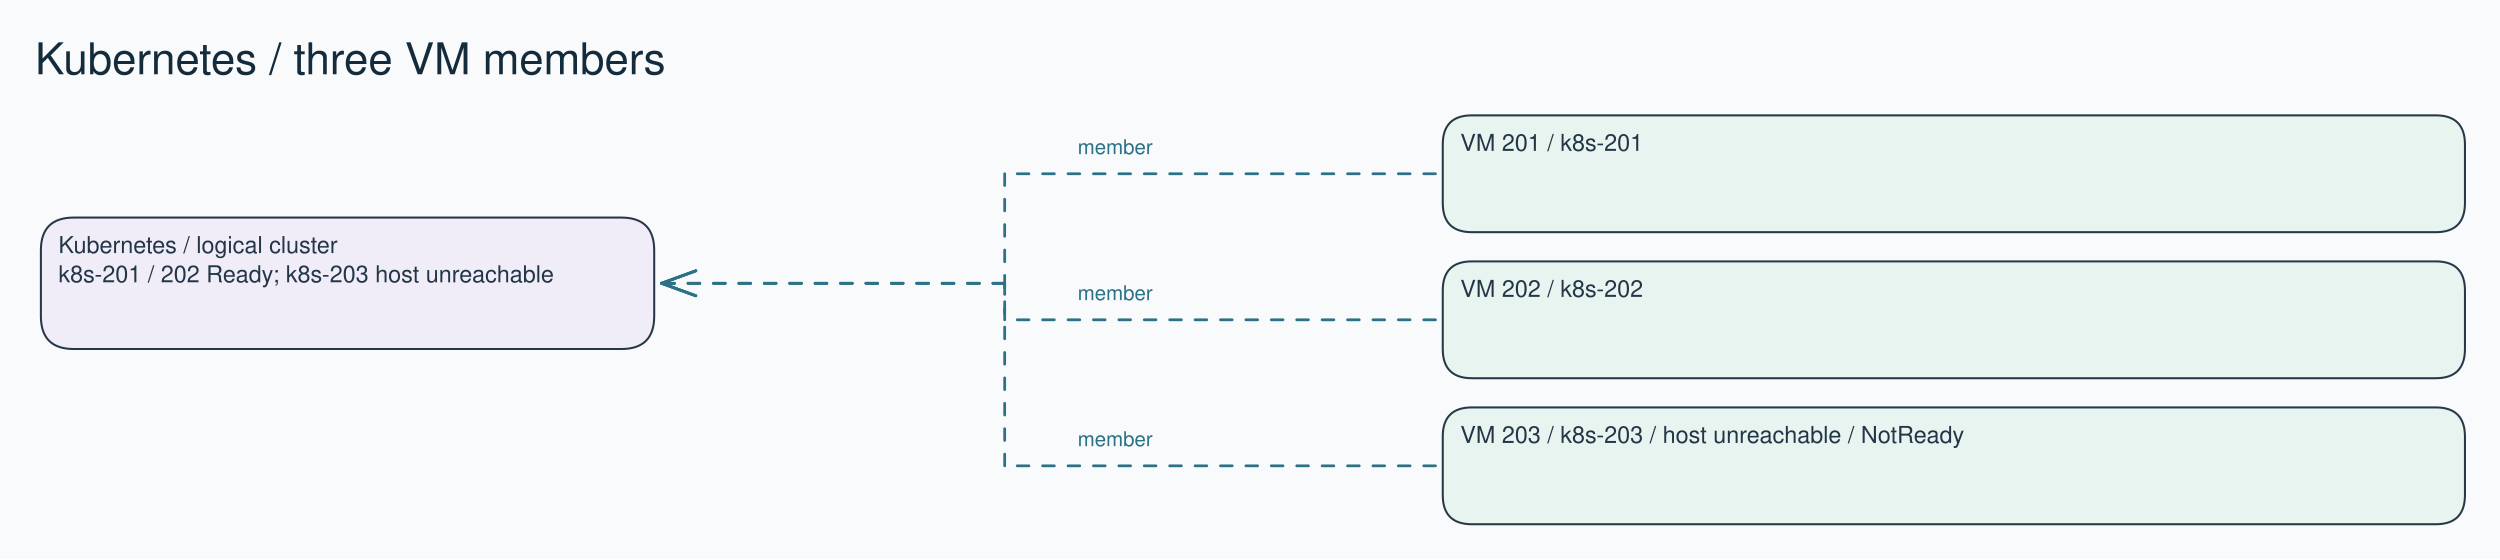
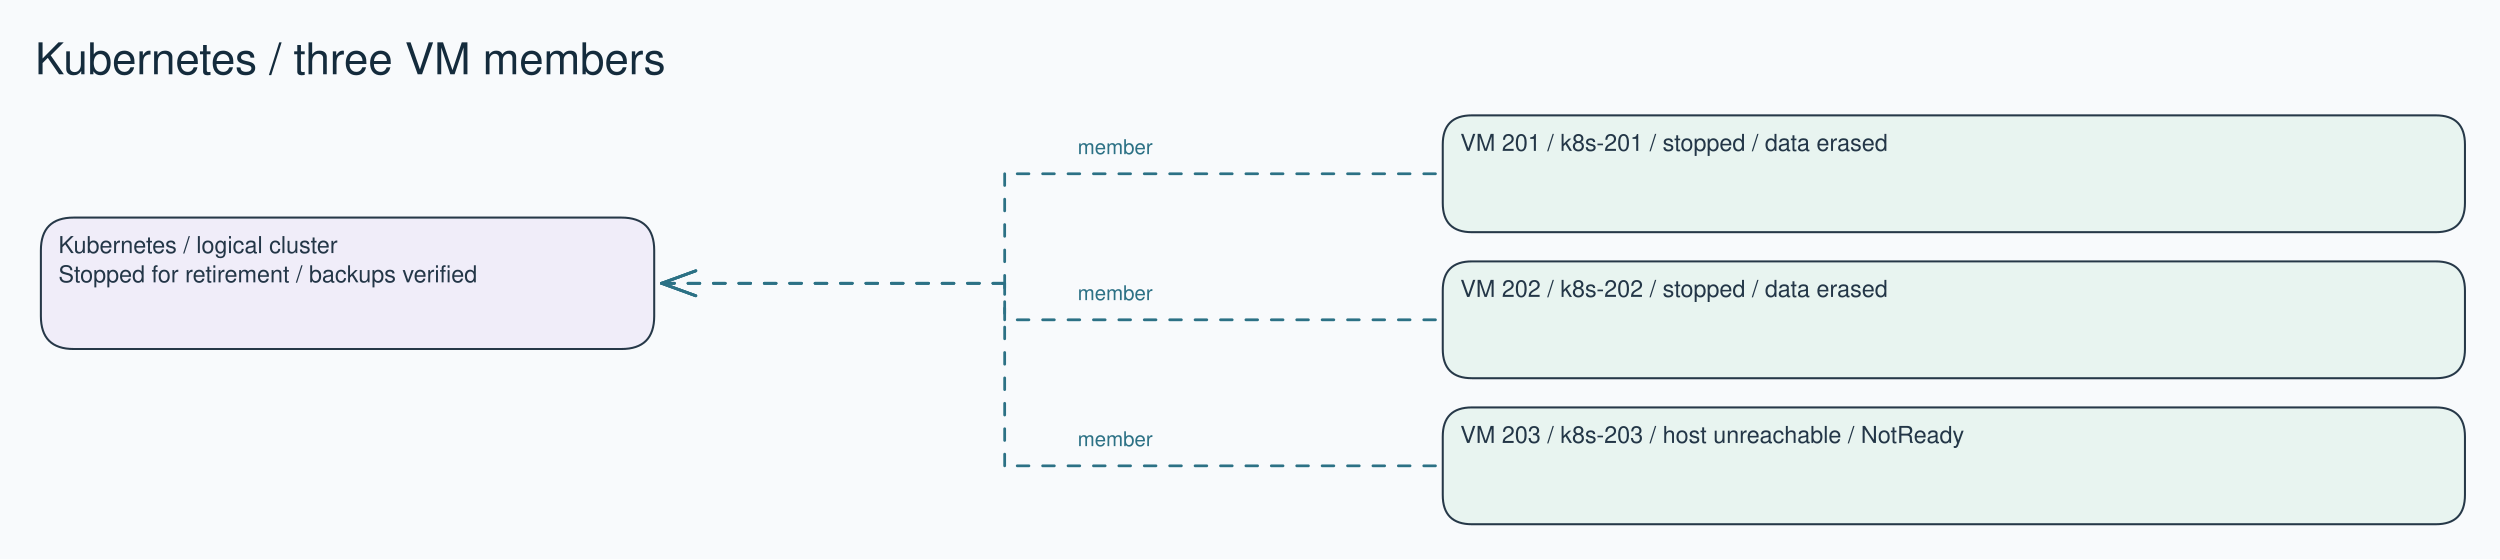
<svg xmlns="http://www.w3.org/2000/svg" version="1.1" viewBox="0 0 1712 383" width="1712" height="383">
  <defs>
    <style class="style-fonts">
      </style>
  </defs>
  <rect x="0" y="0" width="1712" height="383" fill="#f8fafc" />
  <g transform="translate(24 24) rotate(0 252.3 18.75)">
    <text x="0" y="26.851" font-family="Helvetica, sans-serif, Segoe UI Emoji" font-size="30px" fill="#142b3c" text-anchor="start" style="white-space: pre;" direction="ltr" dominant-baseline="alphabetic">Kubernetes / three VM members</text>
  </g>
  <g stroke-linecap="round" transform="translate(28 149) rotate(0 210 45)">
-     <path d="M22.5 0 C134.04 0, 245.59 0, 397.5 0 C412.5 0, 420 7.5, 420 22.5 C420 36.93, 420 51.37, 420 67.5 C420 82.5, 412.5 90, 397.5 90 C272.28 90, 147.06 90, 22.5 90 C7.5 90, 0 82.5, 0 67.5 C0 53.75, 0 40.01, 0 22.5 C0 7.5, 7.5 0, 22.5 0" stroke="none" stroke-width="0" fill="#f0edf9" />
-     <path d="M22.5 0 C119.51 0, 216.52 0, 397.5 0 M22.5 0 C127.23 0, 231.95 0, 397.5 0 M397.5 0 C412.5 0, 420 7.5, 420 22.5 M397.5 0 C412.5 0, 420 7.5, 420 22.5 M420 22.5 C420 35.67, 420 48.83, 420 67.5 M420 22.5 C420 31.96, 420 41.41, 420 67.5 M420 67.5 C420 82.5, 412.5 90, 397.5 90 M420 67.5 C420 82.5, 412.5 90, 397.5 90 M397.5 90 C320.93 90, 244.36 90, 22.5 90 M397.5 90 C272.09 90, 146.69 90, 22.5 90 M22.5 90 C7.5 90, 0 82.5, 0 67.5 M22.5 90 C7.5 90, 0 82.5, 0 67.5 M0 67.5 C0 54.2, 0 40.89, 0 22.5 M0 67.5 C0 57.62, 0 47.74, 0 22.5 M0 22.5 C0 7.5, 7.5 0, 22.5 0 M0 22.5 C0 7.5, 7.5 0, 22.5 0" stroke="#263848" stroke-width="1.4" fill="none" />
+     <path d="M22.5 0 C126.49 0, 230.49 0, 397.5 0 C412.5 0, 420 7.5, 420 22.5 C420 33.7, 420 44.9, 420 67.5 C420 82.5, 412.5 90, 397.5 90 C265.23 90, 132.96 90, 22.5 90 C7.5 90, 0 82.5, 0 67.5 C0 54.24, 0 40.98, 0 22.5 C0 7.5, 7.5 0, 22.5 0" stroke="none" stroke-width="0" fill="#f0edf9" />
+     <path d="M22.5 0 C119.52 0, 216.55 0, 397.5 0 M22.5 0 C145.2 0, 267.91 0, 397.5 0 M397.5 0 C412.5 0, 420 7.5, 420 22.5 M397.5 0 C412.5 0, 420 7.5, 420 22.5 M420 22.5 C420 33.76, 420 45.01, 420 67.5 M420 22.5 C420 36.71, 420 50.92, 420 67.5 M420 67.5 C420 82.5, 412.5 90, 397.5 90 M420 67.5 C420 82.5, 412.5 90, 397.5 90 M397.5 90 C268.04 90, 138.58 90, 22.5 90 M397.5 90 C293.7 90, 189.9 90, 22.5 90 M22.5 90 C7.5 90, 0 82.5, 0 67.5 M22.5 90 C7.5 90, 0 82.5, 0 67.5 M0 67.5 C0 55.04, 0 42.58, 0 22.5 M0 67.5 C0 53.67, 0 39.84, 0 22.5 M0 22.5 C0 7.5, 7.5 0, 22.5 0 M0 22.5 C0 7.5, 7.5 0, 22.5 0" stroke="#263848" stroke-width="1.4" fill="none" />
  </g>
  <g transform="translate(40 159) rotate(0 198 35)">
    <text x="0" y="14.32" font-family="Helvetica, sans-serif, Segoe UI Emoji" font-size="16px" fill="#233647" text-anchor="start" style="white-space: pre;" direction="ltr" dominant-baseline="alphabetic">Kubernetes / logical cluster</text>
-     <text x="0" y="34.32" font-family="Helvetica, sans-serif, Segoe UI Emoji" font-size="16px" fill="#233647" text-anchor="start" style="white-space: pre;" direction="ltr" dominant-baseline="alphabetic">k8s-201 / 202 Ready; k8s-203 host unreachable</text>
+     <text x="0" y="34.32" font-family="Helvetica, sans-serif, Segoe UI Emoji" font-size="16px" fill="#233647" text-anchor="start" style="white-space: pre;" direction="ltr" dominant-baseline="alphabetic">Stopped for retirement / backups verified</text>
  </g>
  <g stroke-linecap="round" transform="translate(988 79) rotate(0 350 40)">
-     <path d="M20 0 C242.7 0, 465.4 0, 680 0 C693.33 0, 700 6.67, 700 20 C700 34.86, 700 49.71, 700 60 C700 73.33, 693.33 80, 680 80 C544.86 80, 409.71 80, 20 80 C6.67 80, 0 73.33, 0 60 C0 44.32, 0 28.64, 0 20 C0 6.67, 6.67 0, 20 0" stroke="none" stroke-width="0" fill="#e8f4f0" />
-     <path d="M20 0 C190.74 0, 361.48 0, 680 0 M20 0 C167.35 0, 314.7 0, 680 0 M680 0 C693.33 0, 700 6.67, 700 20 M680 0 C693.33 0, 700 6.67, 700 20 M700 20 C700 33.1, 700 46.21, 700 60 M700 20 C700 35.57, 700 51.13, 700 60 M700 60 C700 73.33, 693.33 80, 680 80 M700 60 C700 73.33, 693.33 80, 680 80 M680 80 C524.55 80, 369.11 80, 20 80 M680 80 C438.4 80, 196.81 80, 20 80 M20 80 C6.67 80, 0 73.33, 0 60 M20 80 C6.67 80, 0 73.33, 0 60 M0 60 C0 49.23, 0 38.46, 0 20 M0 60 C0 45.1, 0 30.2, 0 20 M0 20 C0 6.67, 6.67 0, 20 0 M0 20 C0 6.67, 6.67 0, 20 0" stroke="#263848" stroke-width="1.4" fill="none" />
+     <path d="M20 0 C229.41 0, 438.81 0, 680 0 C693.33 0, 700 6.67, 700 20 C700 31.99, 700 43.97, 700 60 C700 73.33, 693.33 80, 680 80 C532.45 80, 384.9 80, 20 80 C6.67 80, 0 73.33, 0 60 C0 44.76, 0 29.51, 0 20 C0 6.67, 6.67 0, 20 0" stroke="none" stroke-width="0" fill="#e8f4f0" />
+     <path d="M20 0 C190.77 0, 361.54 0, 680 0 M20 0 C198.99 0, 377.98 0, 680 0 M680 0 C693.33 0, 700 6.67, 700 20 M680 0 C693.33 0, 700 6.67, 700 20 M700 20 C700 31.41, 700 42.81, 700 60 M700 20 C700 31.79, 700 43.59, 700 60 M700 60 C700 73.33, 693.33 80, 680 80 M700 60 C700 73.33, 693.33 80, 680 80 M680 80 C431.46 80, 182.92 80, 20 80 M680 80 C476.43 80, 272.86 80, 20 80 M20 80 C6.67 80, 0 73.33, 0 60 M20 80 C6.67 80, 0 73.33, 0 60 M0 60 C0 49.98, 0 39.96, 0 20 M0 60 C0 49.59, 0 39.18, 0 20 M0 20 C0 6.67, 6.67 0, 20 0 M0 20 C0 6.67, 6.67 0, 20 0" stroke="#263848" stroke-width="1.4" fill="none" />
  </g>
  <g transform="translate(1000 89) rotate(0 338 30)">
-     <text x="0" y="14.32" font-family="Helvetica, sans-serif, Segoe UI Emoji" font-size="16px" fill="#233647" text-anchor="start" style="white-space: pre;" direction="ltr" dominant-baseline="alphabetic">VM 201 / k8s-201</text>
+     <text x="0" y="14.32" font-family="Helvetica, sans-serif, Segoe UI Emoji" font-size="16px" fill="#233647" text-anchor="start" style="white-space: pre;" direction="ltr" dominant-baseline="alphabetic">VM 201 / k8s-201 / stopped / data erased</text>
  </g>
  <g stroke-linecap="round">
    <g transform="translate(983 119) rotate(0 -265 37.5)">
-       <path d="M0 0 C-76.32 0, -152.64 0, -295 0 M-295 0 C-295 27.54, -295 55.09, -295 75 M-295 75 C-343.8 75, -392.59 75, -530 75" stroke="#2c7185" stroke-width="1.9" fill="none" stroke-dasharray="8 9.4" />
+       <path d="M0 0 C-76.33 0, -152.66 0, -295 0 M-295 0 C-295 16.14, -295 32.28, -295 75 M-295 75 C-371.1 75, -447.21 75, -530 75" stroke="#2c7185" stroke-width="1.9" fill="none" stroke-dasharray="8 9.4" />
    </g>
    <g transform="translate(983 119) rotate(0 -265 37.5)">
      <path d="M-506.51 66.45 C-512.59 68.66, -518.66 70.87, -530 75" stroke="#2c7185" stroke-width="1.9" fill="none" />
    </g>
    <g transform="translate(983 119) rotate(0 -265 37.5)">
      <path d="M-506.51 83.55 C-512.59 81.34, -518.66 79.13, -530 75" stroke="#2c7185" stroke-width="1.9" fill="none" />
    </g>
  </g>
  <mask />
  <g transform="translate(738 93) rotate(0 24.36 8.75)">
    <text x="0" y="12.53" font-family="Helvetica, sans-serif, Segoe UI Emoji" font-size="14px" fill="#2c7185" text-anchor="start" style="white-space: pre;" direction="ltr" dominant-baseline="alphabetic">member</text>
  </g>
  <g stroke-linecap="round" transform="translate(988 179) rotate(0 350 40)">
-     <path d="M20 0 C163.46 0, 306.92 0, 680 0 C693.33 0, 700 6.67, 700 20 C700 30.91, 700 41.83, 700 60 C700 73.33, 693.33 80, 680 80 C451.34 80, 222.68 80, 20 80 C6.67 80, 0 73.33, 0 60 C0 45.4, 0 30.81, 0 20 C0 6.67, 6.67 0, 20 0" stroke="none" stroke-width="0" fill="#e8f4f0" />
-     <path d="M20 0 C190.75 0, 361.51 0, 680 0 M20 0 C225.41 0, 430.82 0, 680 0 M680 0 C693.33 0, 700 6.67, 700 20 M680 0 C693.33 0, 700 6.67, 700 20 M700 20 C700 35.9, 700 51.81, 700 60 M700 20 C700 33.89, 700 47.78, 700 60 M700 60 C700 73.33, 693.33 80, 680 80 M700 60 C700 73.33, 693.33 80, 680 80 M680 80 C483.18 80, 286.36 80, 20 80 M680 80 C528.64 80, 377.28 80, 20 80 M20 80 C6.67 80, 0 73.33, 0 60 M20 80 C6.67 80, 0 73.33, 0 60 M0 60 C0 51.34, 0 42.68, 0 20 M0 60 C0 48.88, 0 37.75, 0 20 M0 20 C0 6.67, 6.67 0, 20 0 M0 20 C0 6.67, 6.67 0, 20 0" stroke="#263848" stroke-width="1.4" fill="none" />
+     <path d="M20 0 C282.17 0, 544.33 0, 680 0 C693.33 0, 700 6.67, 700 20 C700 28.04, 700 36.08, 700 60 C700 73.33, 693.33 80, 680 80 C438.93 80, 197.87 80, 20 80 C6.67 80, 0 73.33, 0 60 C0 45.84, 0 31.67, 0 20 C0 6.67, 6.67 0, 20 0" stroke="none" stroke-width="0" fill="#e8f4f0" />
+     <path d="M20 0 C190.78 0, 361.56 0, 680 0 M20 0 C257.06 0, 494.11 0, 680 0 M680 0 C693.33 0, 700 6.67, 700 20 M680 0 C693.33 0, 700 6.67, 700 20 M700 20 C700 34.21, 700 48.41, 700 60 M700 20 C700 30.12, 700 40.24, 700 60 M700 60 C700 73.33, 693.33 80, 680 80 M700 60 C700 73.33, 693.33 80, 680 80 M680 80 C522.08 80, 364.17 80, 20 80 M680 80 C434.67 80, 189.33 80, 20 80 M20 80 C6.67 80, 0 73.33, 0 60 M20 80 C6.67 80, 0 73.33, 0 60 M0 60 C0 44.09, 0 28.18, 0 20 M0 60 C0 45.37, 0 30.73, 0 20 M0 20 C0 6.67, 6.67 0, 20 0 M0 20 C0 6.67, 6.67 0, 20 0" stroke="#263848" stroke-width="1.4" fill="none" />
  </g>
  <g transform="translate(1000 189) rotate(0 338 30)">
-     <text x="0" y="14.32" font-family="Helvetica, sans-serif, Segoe UI Emoji" font-size="16px" fill="#233647" text-anchor="start" style="white-space: pre;" direction="ltr" dominant-baseline="alphabetic">VM 202 / k8s-202</text>
+     <text x="0" y="14.32" font-family="Helvetica, sans-serif, Segoe UI Emoji" font-size="16px" fill="#233647" text-anchor="start" style="white-space: pre;" direction="ltr" dominant-baseline="alphabetic">VM 202 / k8s-202 / stopped / data erased</text>
  </g>
  <g stroke-linecap="round">
    <g transform="translate(983 219) rotate(0 -265 -12.5)">
-       <path d="M0 0 C-76.32 0, -152.65 0, -295 0 M-295 0 C-295 -6.38, -295 -12.76, -295 -25 M-295 -25 C-376.82 -25, -458.64 -25, -530 -25" stroke="#2c7185" stroke-width="1.9" fill="none" stroke-dasharray="8 9.4" />
+       <path d="M0 0 C-76.34 0, -152.67 0, -295 0 M-295 0 C-295 -7.58, -295 -15.16, -295 -25 M-295 -25 C-357.13 -25, -419.26 -25, -530 -25" stroke="#2c7185" stroke-width="1.9" fill="none" stroke-dasharray="8 9.4" />
    </g>
    <g transform="translate(983 219) rotate(0 -265 -12.5)">
-       <path d="M-506.51 -33.55 C-512.59 -31.34, -518.66 -29.13, -530 -25" stroke="#2c7185" stroke-width="1.9" fill="none" />
+       <path d="M-506.51 -33.55 C-512.59 -31.34, -518.67 -29.13, -530 -25" stroke="#2c7185" stroke-width="1.9" fill="none" />
    </g>
    <g transform="translate(983 219) rotate(0 -265 -12.5)">
-       <path d="M-506.51 -16.45 C-512.59 -18.66, -518.66 -20.87, -530 -25" stroke="#2c7185" stroke-width="1.9" fill="none" />
+       <path d="M-506.51 -16.45 C-512.59 -18.66, -518.67 -20.87, -530 -25" stroke="#2c7185" stroke-width="1.9" fill="none" />
    </g>
  </g>
  <mask />
  <g transform="translate(738 193) rotate(0 24.36 8.75)">
    <text x="0" y="12.53" font-family="Helvetica, sans-serif, Segoe UI Emoji" font-size="14px" fill="#2c7185" text-anchor="start" style="white-space: pre;" direction="ltr" dominant-baseline="alphabetic">member</text>
  </g>
  <g stroke-linecap="round" transform="translate(988 279) rotate(0 350 40)">
-     <path d="M20 0 C216.22 0, 412.43 0, 680 0 C693.33 0, 700 6.67, 700 20 C700 34.97, 700 49.94, 700 60 C700 73.33, 693.33 80, 680 80 C489.83 80, 299.65 80, 20 80 C6.67 80, 0 73.33, 0 60 C0 46.49, 0 32.97, 0 20 C0 6.67, 6.67 0, 20 0" stroke="none" stroke-width="0" fill="#e8f4f0" />
-     <path d="M20 0 C190.76 0, 361.53 0, 680 0 M20 0 C283.48 0, 546.95 0, 680 0 M680 0 C693.33 0, 700 6.67, 700 20 M680 0 C693.33 0, 700 6.67, 700 20 M700 20 C700 30.71, 700 41.41, 700 60 M700 20 C700 32.21, 700 44.43, 700 60 M700 60 C700 73.33, 693.33 80, 680 80 M700 60 C700 73.33, 693.33 80, 680 80 M680 80 C441.8 80, 203.6 80, 20 80 M680 80 C486.87 80, 293.74 80, 20 80 M20 80 C6.67 80, 0 73.33, 0 60 M20 80 C6.67 80, 0 73.33, 0 60 M0 60 C0 45.45, 0 30.9, 0 20 M0 60 C0 44.65, 0 29.3, 0 20 M0 20 C0 6.67, 6.67 0, 20 0 M0 20 C0 6.67, 6.67 0, 20 0" stroke="#263848" stroke-width="1.4" fill="none" />
+     <path d="M20 0 C202.92 0, 385.85 0, 680 0 C693.33 0, 700 6.67, 700 20 C700 32.1, 700 44.2, 700 60 C700 73.33, 693.33 80, 680 80 C477.42 80, 274.84 80, 20 80 C6.67 80, 0 73.33, 0 60 C0 46.92, 0 33.84, 0 20 C0 6.67, 6.67 0, 20 0" stroke="none" stroke-width="0" fill="#e8f4f0" />
+     <path d="M20 0 C190.79 0, 361.58 0, 680 0 M20 0 C183.12 0, 346.24 0, 680 0 M680 0 C693.33 0, 700 6.67, 700 20 M680 0 C693.33 0, 700 6.67, 700 20 M700 20 C700 29.01, 700 38.01, 700 60 M700 20 C700 28.44, 700 36.88, 700 60 M700 60 C700 73.33, 693.33 80, 680 80 M700 60 C700 73.33, 693.33 80, 680 80 M680 80 C480.71 80, 281.42 80, 20 80 M680 80 C524.9 80, 369.8 80, 20 80 M20 80 C6.67 80, 0 73.33, 0 60 M20 80 C6.67 80, 0 73.33, 0 60 M0 60 C0 46.2, 0 32.4, 0 20 M0 60 C0 49.14, 0 38.28, 0 20 M0 20 C0 6.67, 6.67 0, 20 0 M0 20 C0 6.67, 6.67 0, 20 0" stroke="#263848" stroke-width="1.4" fill="none" />
  </g>
  <g transform="translate(1000 289) rotate(0 338 30)">
    <text x="0" y="14.32" font-family="Helvetica, sans-serif, Segoe UI Emoji" font-size="16px" fill="#233647" text-anchor="start" style="white-space: pre;" direction="ltr" dominant-baseline="alphabetic">VM 203 / k8s-203 / host unreachable / NotReady</text>
  </g>
  <g stroke-linecap="round">
    <g transform="translate(983 319) rotate(0 -265 -62.5)">
-       <path d="M0 0 C-76.33 0, -152.66 0, -295 0 M-295 0 C-295 -42.9, -295 -85.8, -295 -125 M-295 -125 C-362.85 -125, -430.69 -125, -530 -125" stroke="#2c7185" stroke-width="1.9" fill="none" stroke-dasharray="8 9.4" />
+       <path d="M0 0 C-76.34 0, -152.68 0, -295 0 M-295 0 C-295 -48.89, -295 -97.78, -295 -125 M-295 -125 C-343.15 -125, -391.31 -125, -530 -125" stroke="#2c7185" stroke-width="1.9" fill="none" stroke-dasharray="8 9.4" />
    </g>
    <g transform="translate(983 319) rotate(0 -265 -62.5)">
-       <path d="M-506.51 -133.55 C-512.59 -131.34, -518.66 -129.13, -530 -125" stroke="#2c7185" stroke-width="1.9" fill="none" />
+       <path d="M-506.51 -133.55 C-512.59 -131.34, -518.67 -129.13, -530 -125" stroke="#2c7185" stroke-width="1.9" fill="none" />
    </g>
    <g transform="translate(983 319) rotate(0 -265 -62.5)">
-       <path d="M-506.51 -116.45 C-512.59 -118.66, -518.66 -120.87, -530 -125" stroke="#2c7185" stroke-width="1.9" fill="none" />
+       <path d="M-506.51 -116.45 C-512.59 -118.66, -518.67 -120.87, -530 -125" stroke="#2c7185" stroke-width="1.9" fill="none" />
    </g>
  </g>
  <mask />
  <g transform="translate(738 293) rotate(0 24.36 8.75)">
    <text x="0" y="12.53" font-family="Helvetica, sans-serif, Segoe UI Emoji" font-size="14px" fill="#2c7185" text-anchor="start" style="white-space: pre;" direction="ltr" dominant-baseline="alphabetic">member</text>
  </g>
</svg>
